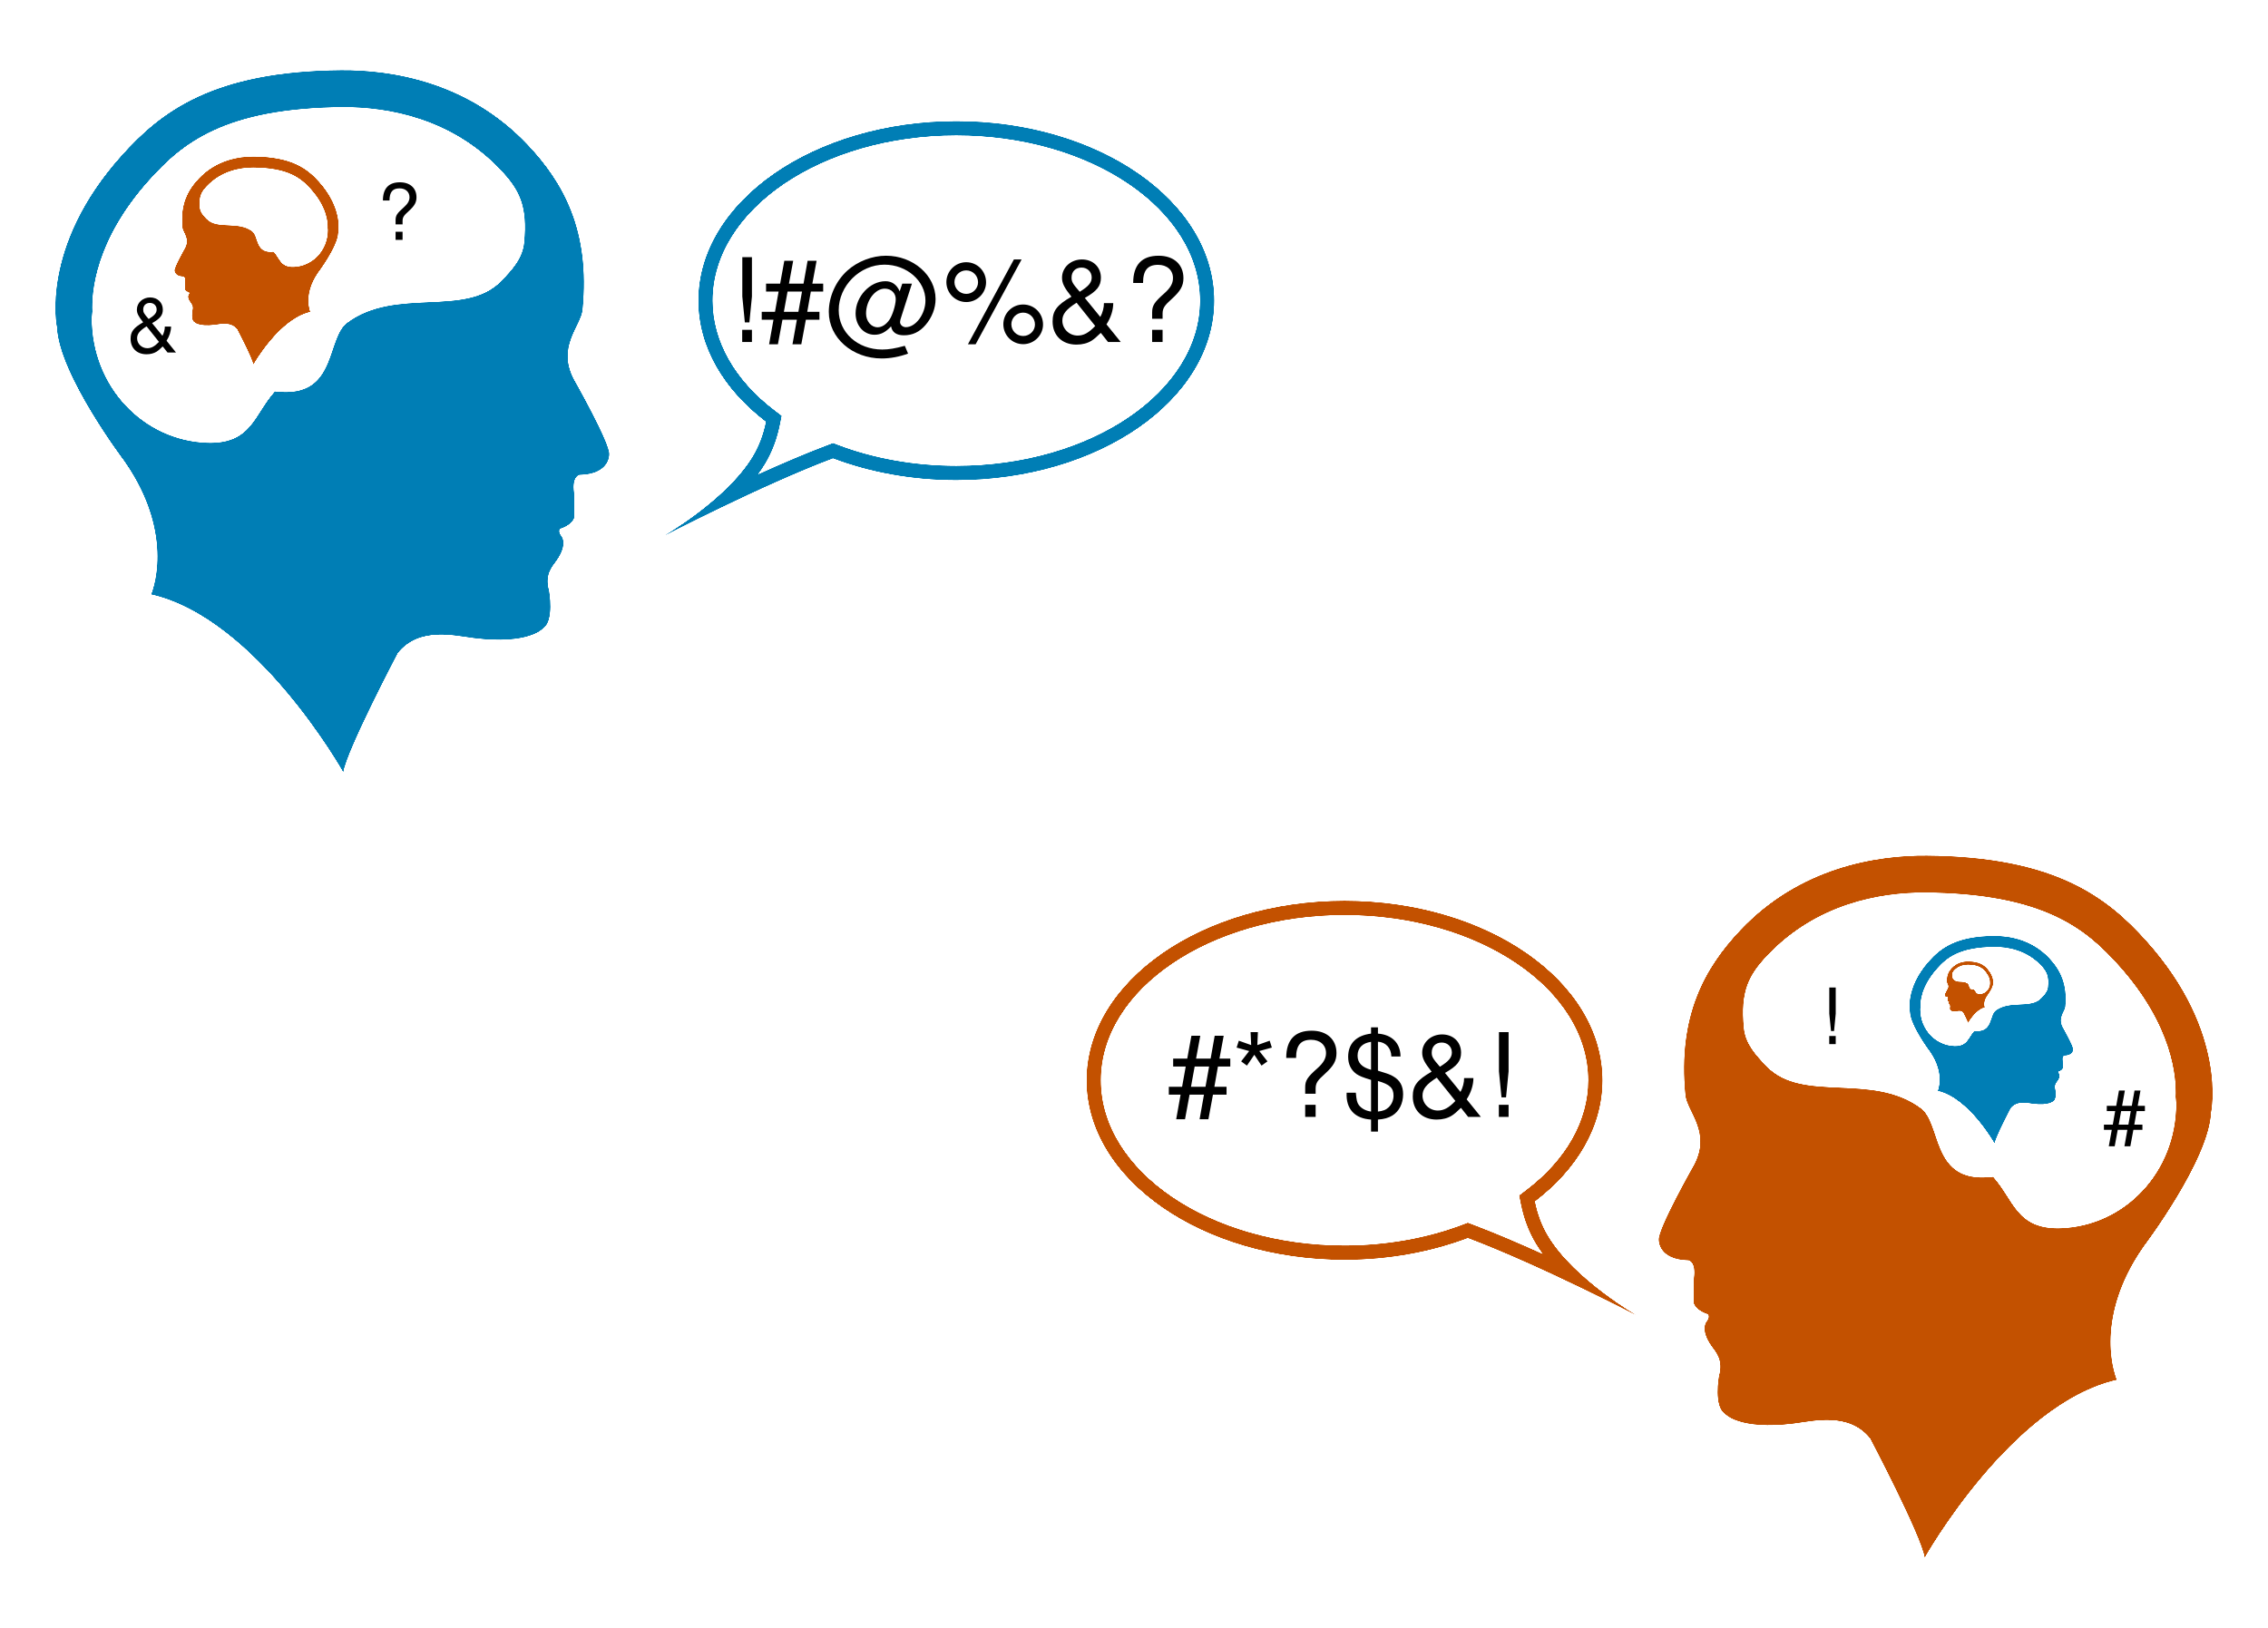
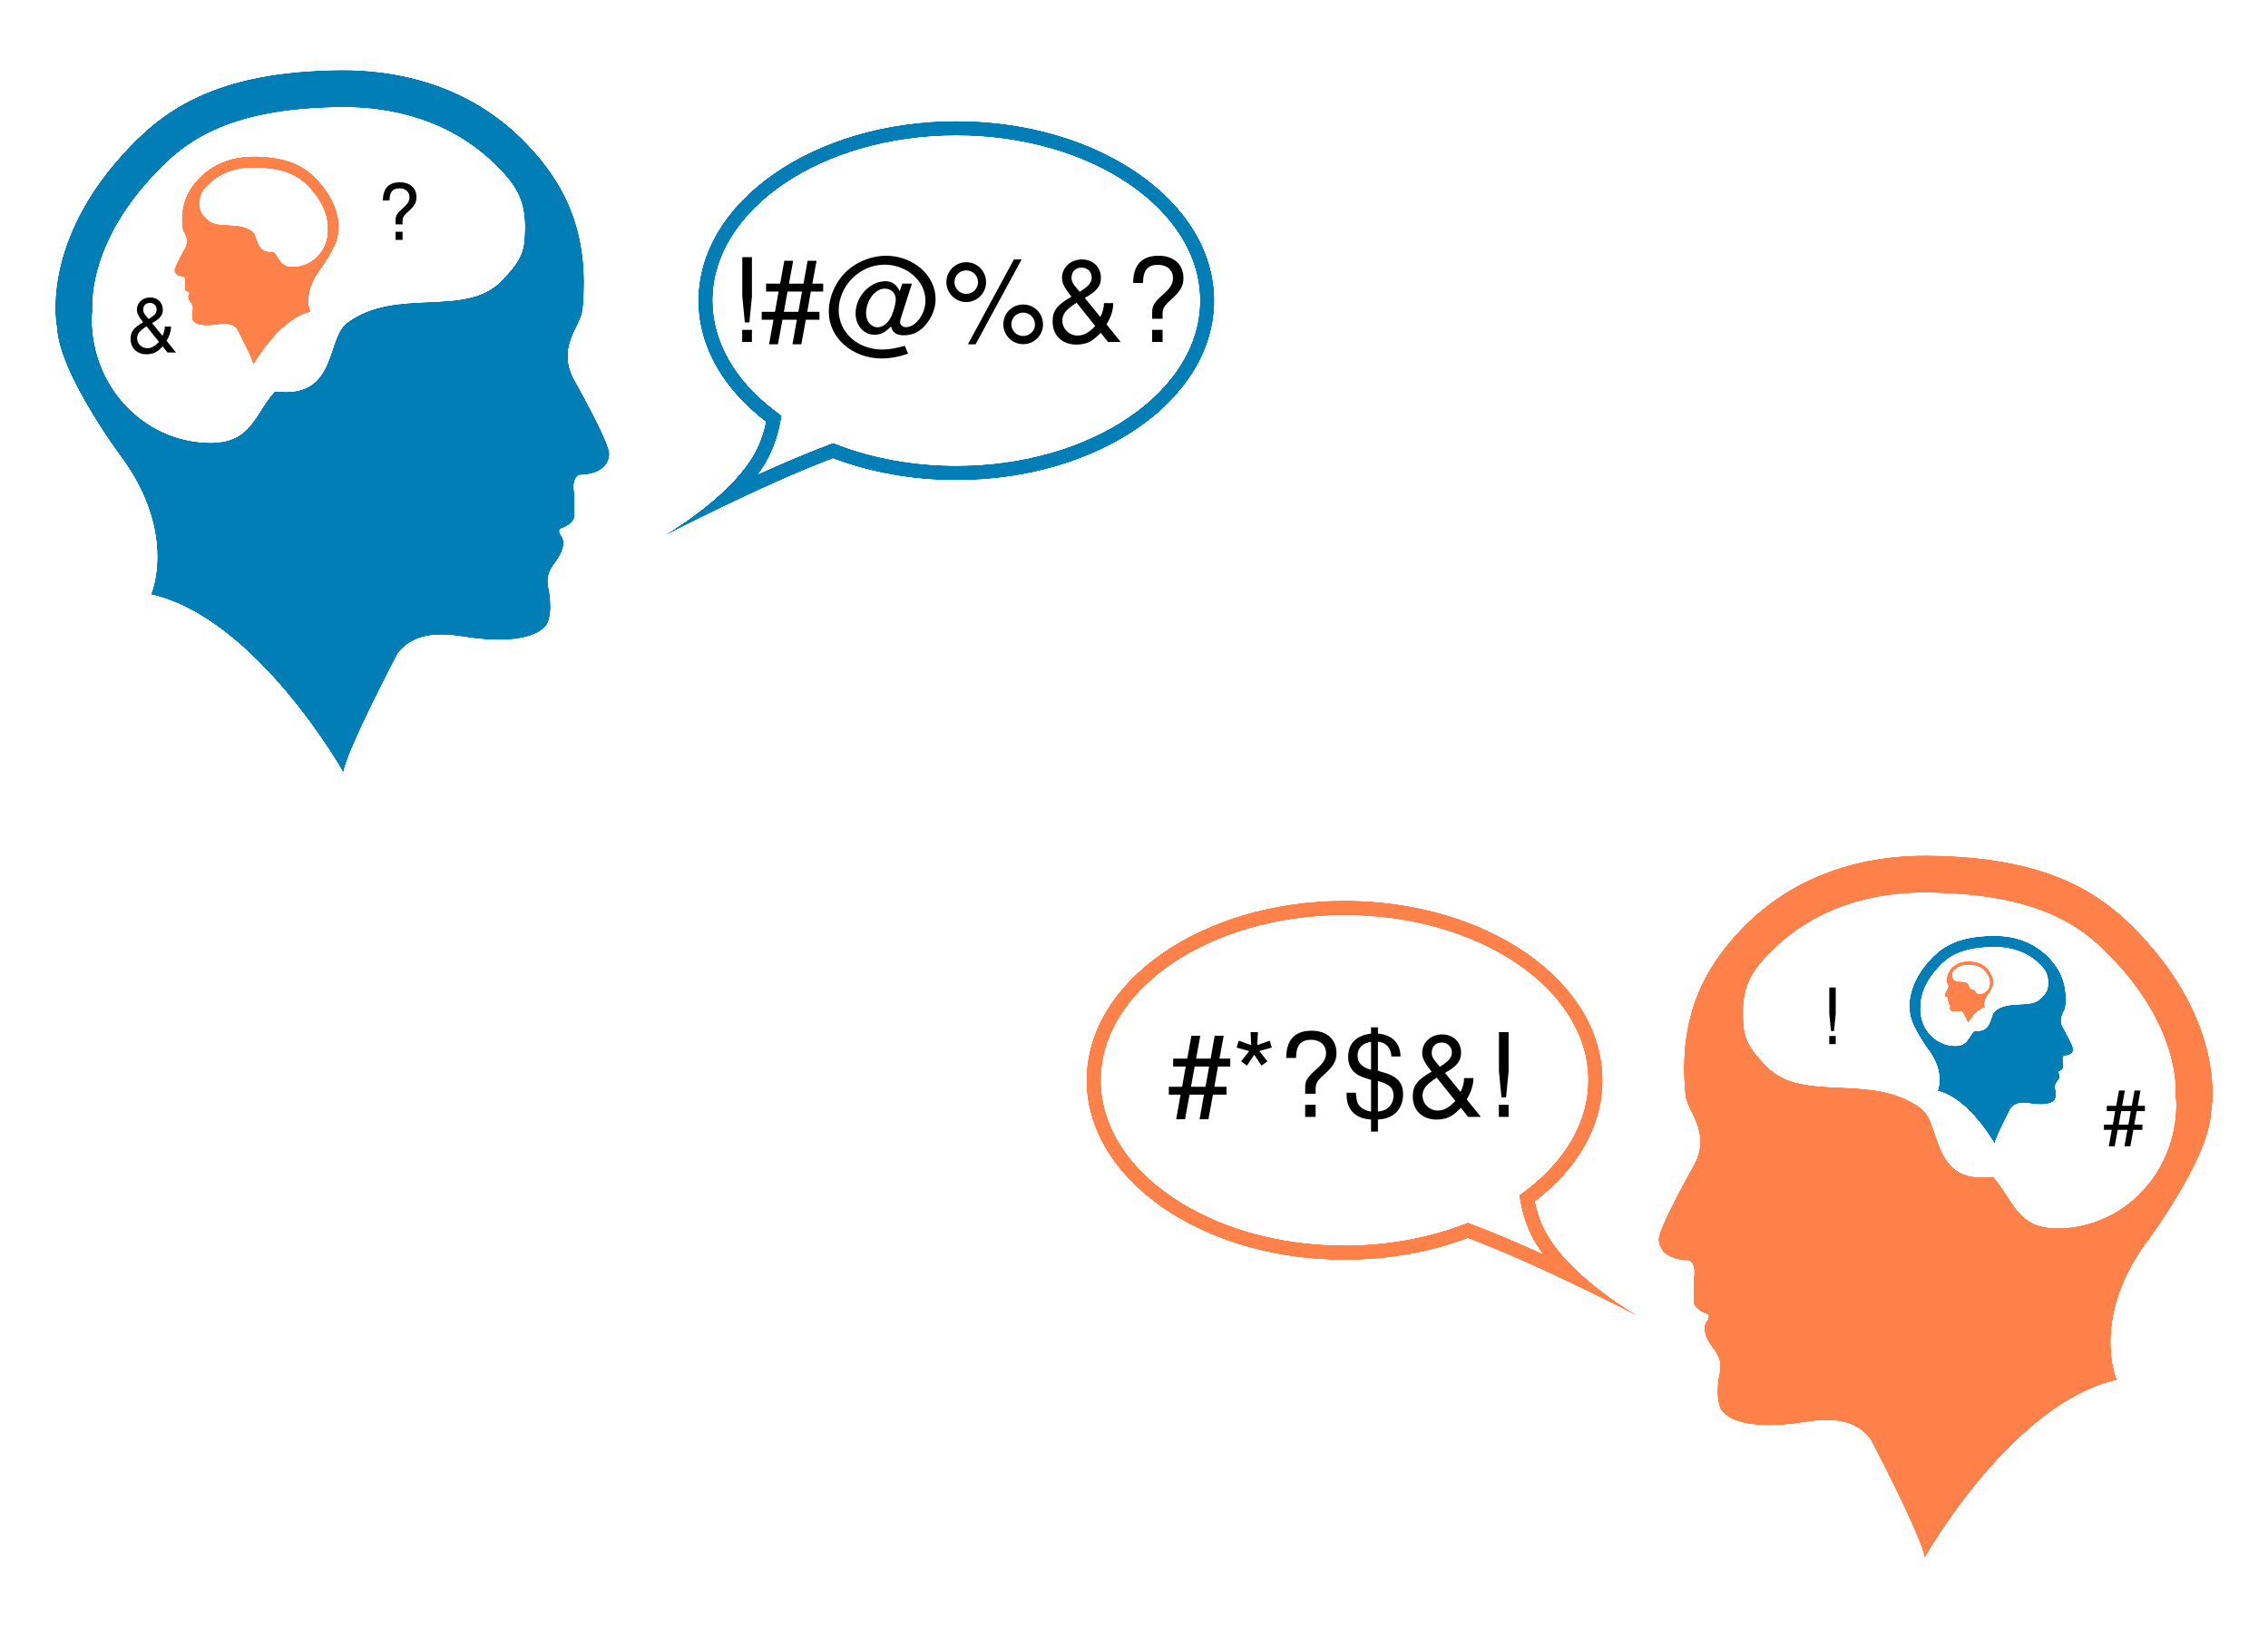
<svg xmlns="http://www.w3.org/2000/svg" width="654.469pt" height="469.861pt" viewBox="0 0 654.469 469.861" version="1.1" id="svg2">
  <defs id="defs4">
    <g id="g6">
      <symbol overflow="visible" id="glyph0-0" style="overflow:visible">
        <path style="stroke:none" d="" id="path9" />
      </symbol>
      <symbol overflow="visible" id="glyph0-1" style="overflow:visible">
        <path style="stroke:none" d="m 10.922,-10.688 c 0,-0.109 -0.094,-0.219 -0.219,-0.219 -0.203,0 -1.156,0.891 -1.641,1.766 -0.438,-1.125 -1.203,-1.781 -2.266,-1.781 -2.812,0 -5.828,3.609 -5.828,7.281 0,2.453 1.438,3.891 3.125,3.891 1.312,0 2.406,-1 2.922,-1.562 L 7.031,-1.281 6.094,2.422 5.875,3.328 C 5.656,4.062 5.281,4.062 4.109,4.094 c -0.266,0 -0.516,0 -0.516,0.469 0,0.172 0.141,0.25 0.328,0.25 0.344,0 0.781,-0.047 1.141,-0.047 l 2.516,0 c 0.375,0 0.797,0.047 1.172,0.047 0.141,0 0.438,0 0.438,-0.469 0,-0.25 -0.188,-0.25 -0.562,-0.25 -1.172,0 -1.234,-0.172 -1.234,-0.375 0,-0.125 0.016,-0.156 0.094,-0.469 z M 7.438,-2.953 C 7.312,-2.531 7.312,-2.484 6.969,-2 c -0.547,0.688 -1.641,1.75 -2.812,1.75 -1.016,0 -1.578,-0.922 -1.578,-2.375 0,-1.359 0.766,-4.141 1.234,-5.188 0.844,-1.734 2.016,-2.625 2.984,-2.625 1.625,0 1.953,2.031 1.953,2.234 0,0.031 -0.078,0.344 -0.094,0.391 z m 0,0" id="path12" />
      </symbol>
      <symbol overflow="visible" id="glyph0-2" style="overflow:visible">
        <path style="stroke:none" d="m 4.828,0.094 c 0,-1.438 -0.469,-2.5 -1.484,-2.5 -0.797,0 -1.188,0.641 -1.188,1.188 C 2.156,-0.672 2.531,0 3.375,0 3.688,0 3.969,-0.094 4.188,-0.328 4.234,-0.375 4.266,-0.375 4.281,-0.375 c 0.062,0 0.062,0.344 0.062,0.469 0,0.828 -0.156,2.438 -1.594,4.047 C 2.484,4.438 2.484,4.484 2.484,4.531 c 0,0.125 0.125,0.25 0.234,0.25 0.203,0 2.109,-1.828 2.109,-4.688 z m 0,0" id="path15" />
      </symbol>
      <symbol overflow="visible" id="glyph0-3" style="overflow:visible">
        <path style="stroke:none" d="M 8.375,-3.141 C 8.281,-2.75 8.234,-2.656 7.906,-2.281 6.891,-0.969 5.844,-0.5 5.078,-0.5 4.266,-0.5 3.5,-1.141 3.5,-2.844 3.5,-4.156 4.234,-6.938 4.781,-8.047 5.5,-9.438 6.609,-10.438 7.656,-10.438 c 1.641,0 1.953,2.031 1.953,2.188 l -0.062,0.344 z m 1.531,-6.156 c -0.312,-0.719 -1.016,-1.625 -2.25,-1.625 -2.703,0 -5.766,3.391 -5.766,7.078 C 1.891,-1.266 3.438,0 5.031,0 6.344,0 7.516,-1.047 7.953,-1.531 L 7.406,0.688 C 7.062,2.062 6.906,2.672 6.016,3.547 5,4.562 4.062,4.562 3.516,4.562 2.781,4.562 2.156,4.516 1.531,4.312 c 0.797,-0.219 1,-0.922 1,-1.188 0,-0.406 -0.297,-0.797 -0.844,-0.797 -0.594,0 -1.234,0.5 -1.234,1.312 C 0.453,4.656 1.469,5.062 3.562,5.062 6.766,5.062 8.422,3 8.75,1.656 L 11.5,-9.438 c 0.078,-0.297 0.078,-0.344 0.078,-0.406 0,-0.344 -0.281,-0.609 -0.656,-0.609 -0.594,0 -0.938,0.484 -1.016,1.156 z m 0,0" id="path18" />
      </symbol>
      <symbol overflow="visible" id="glyph1-0" style="overflow:visible">
        <path style="stroke:none" d="" id="path21" />
      </symbol>
      <symbol overflow="visible" id="glyph1-1" style="overflow:visible">
        <path style="stroke:none" d="M 3.516,-2.297 C 2.781,-1.078 2.094,-0.656 1.094,-0.594 0.875,-0.578 0.703,-0.578 0.703,-0.203 0.703,-0.078 0.812,0 0.953,0 1.328,0 2.25,-0.047 2.625,-0.047 3.219,-0.047 3.891,0 4.469,0 c 0.109,0 0.359,0 0.359,-0.391 0,-0.188 -0.156,-0.203 -0.281,-0.203 -0.484,-0.047 -0.875,-0.219 -0.875,-0.703 0,-0.297 0.125,-0.516 0.391,-0.969 L 5.641,-4.875 l 5.266,0 c 0.016,0.188 0.016,0.344 0.047,0.531 0.062,0.547 0.297,2.688 0.297,3.078 0,0.625 -1.047,0.672 -1.375,0.672 -0.234,0 -0.453,0 -0.453,0.359 C 9.422,0 9.609,0 9.734,0 10.078,0 10.5,-0.047 10.844,-0.047 l 1.172,0 C 13.281,-0.047 14.188,0 14.219,0 c 0.141,0 0.359,0 0.359,-0.391 0,-0.203 -0.188,-0.203 -0.484,-0.203 -1.141,0 -1.156,-0.188 -1.219,-0.812 L 11.609,-14.297 C 11.562,-14.703 11.484,-14.75 11.25,-14.75 c -0.203,0 -0.328,0.047 -0.516,0.359 z m 2.469,-3.172 4.156,-6.953 0.703,6.953 z m 0,0" id="path24" />
      </symbol>
      <symbol overflow="visible" id="glyph1-2" style="overflow:visible">
        <path style="stroke:none" d="m 7.562,-12.703 c 0.188,-0.766 0.266,-0.812 1.078,-0.812 l 2.672,0 c 2.344,0 2.344,1.984 2.344,2.172 0,1.672 -1.672,3.797 -4.406,3.797 l -2.969,0 z M 11.047,-7.375 c 2.25,-0.406 4.297,-1.984 4.297,-3.875 0,-1.625 -1.422,-2.859 -3.75,-2.859 l -6.641,0 c -0.391,0 -0.578,0 -0.578,0.391 0,0.203 0.188,0.203 0.5,0.203 1.266,0 1.266,0.172 1.266,0.406 0,0.031 0,0.156 -0.094,0.469 L 3.266,-1.531 c -0.188,0.719 -0.234,0.938 -1.672,0.938 -0.391,0 -0.609,0 -0.609,0.359 C 0.984,0 1.109,0 1.531,0 l 7.078,0 c 3.172,0 5.609,-2.391 5.609,-4.484 0,-1.688 -1.5,-2.719 -3.172,-2.891 z M 8.125,-0.594 l -2.797,0 c -0.281,0 -0.328,0 -0.453,-0.031 -0.234,-0.016 -0.25,-0.062 -0.25,-0.219 0,-0.141 0.047,-0.266 0.078,-0.453 L 6.156,-7.125 l 3.875,0 c 2.438,0 2.438,2.266 2.438,2.438 0,1.984 -1.797,4.094 -4.344,4.094 z m 0,0" id="path27" />
      </symbol>
      <symbol overflow="visible" id="glyph2-0" style="overflow:visible">
        <path style="stroke:none" d="" id="path30" />
      </symbol>
      <symbol overflow="visible" id="glyph2-1" style="overflow:visible">
        <path style="stroke:none" d="m 9.109,7.266 c 0,-0.031 0,-0.094 -0.094,-0.188 C 7.641,5.688 3.984,1.875 3.984,-7.406 c 0,-9.281 3.609,-13.062 5.062,-14.547 0,-0.031 0.062,-0.094 0.062,-0.188 0,-0.078 -0.094,-0.141 -0.219,-0.141 -0.328,0 -2.844,2.203 -4.312,5.469 -1.484,3.312 -1.906,6.516 -1.906,9.375 0,2.141 0.219,5.766 2,9.609 1.422,3.094 3.859,5.266 4.219,5.266 0.156,0 0.219,-0.062 0.219,-0.172 z m 0,0" id="path33" />
      </symbol>
      <symbol overflow="visible" id="glyph2-2" style="overflow:visible">
        <path style="stroke:none" d="m 7.828,-7.406 c 0,-2.141 -0.219,-5.766 -2,-9.609 -1.422,-3.094 -3.859,-5.266 -4.219,-5.266 -0.094,0 -0.219,0.031 -0.219,0.172 0,0.062 0.031,0.094 0.062,0.156 1.438,1.484 5.062,5.266 5.062,14.516 0,9.281 -3.594,13.062 -5.062,14.547 -0.031,0.062 -0.062,0.094 -0.062,0.156 0,0.141 0.125,0.172 0.219,0.172 0.328,0 2.859,-2.203 4.312,-5.469 1.484,-3.312 1.906,-6.516 1.906,-9.375 z m 0,0" id="path36" />
      </symbol>
      <symbol overflow="visible" id="glyph2-3" style="overflow:visible">
        <path style="stroke:none" d="m 19.125,-9.547 c 0.453,0 0.891,0 0.891,-0.516 0,-0.531 -0.5,-0.531 -1,-0.531 l -16.641,0 c -0.5,0 -1,0 -1,0.531 0,0.516 0.438,0.516 0.891,0.516 z M 19.016,-4.25 c 0.5,0 1,0 1,-0.547 0,-0.5 -0.438,-0.5 -0.891,-0.5 l -16.859,0 c -0.453,0 -0.891,0 -0.891,0.5 0,0.547 0.5,0.547 1,0.547 z m 0,0" id="path39" />
      </symbol>
      <symbol overflow="visible" id="glyph3-0" style="overflow:visible">
        <path style="stroke:none" d="" id="path42" />
      </symbol>
      <symbol overflow="visible" id="glyph3-1" style="overflow:visible">
        <path style="stroke:none" d="m 10.5,-13.156 0,1.281 c 1.844,0 2.047,0 2.047,1.172 l 0,5.828 c 0,2.25 -1.328,4.078 -3.656,4.078 -2.234,0 -2.344,-0.75 -2.344,-2.391 l 0,-10.203 -5.297,0.234 0,1.281 c 1.844,0 2.047,0 2.047,1.172 l 0,7.047 c 0,2.969 2,3.828 5.188,3.828 0.703,0 2.906,0 4.188,-2.406 l 0.031,0 0,2.406 L 17.844,0 l 0,-1.281 c -1.844,0 -2.047,0 -2.047,-1.156 l 0,-10.953 z m 0,0" id="path45" />
      </symbol>
      <symbol overflow="visible" id="glyph3-2" style="overflow:visible">
        <path style="stroke:none" d="m 14.719,-11.281 c 0.188,-0.406 0.312,-0.656 2.203,-0.656 l 0,-1.266 c -1,0.047 -1.125,0.047 -2.344,0.047 -0.797,0 -0.859,0 -2.562,-0.047 l 0,1.266 c 0.031,0 1.438,0 1.438,0.391 0,0.094 -0.094,0.266 -0.125,0.359 l -3.484,7.5 -3.797,-8.25 1.625,0 0,-1.266 c -0.703,0.047 -2.734,0.047 -3.562,0.047 -0.859,0 -2.625,0 -3.391,-0.047 l 0,1.266 1.906,0 L 8.125,0 C 7.969,0.359 7.562,1.219 7.406,1.578 6.781,2.922 5.828,4.969 3.75,4.969 c -0.125,0 -0.484,0 -0.812,-0.172 C 3,4.766 3.891,4.406 3.891,3.266 c 0,-0.969 -0.703,-1.594 -1.594,-1.594 -0.922,0 -1.641,0.625 -1.641,1.625 0,1.406 1.312,2.656 3.094,2.656 2.438,0 4.047,-2.203 4.641,-3.516 z m 0,0" id="path48" />
      </symbol>
      <symbol overflow="visible" id="glyph4-0" style="overflow:visible">
        <path style="stroke:none" d="" id="path51" />
      </symbol>
      <symbol overflow="visible" id="glyph4-1" style="overflow:visible">
        <path style="stroke:none" d="m 3.938,-17.688 c 0,-0.453 0,-0.891 -0.5,-0.891 -0.484,0 -0.484,0.438 -0.484,0.891 l 0,22.984 c 0,0.453 0,0.891 0.484,0.891 0.5,0 0.5,-0.438 0.5,-0.891 z m 0,0" id="path54" />
      </symbol>
    </g>
    <clipPath id="clip1">
      <path d="m 264,326 8,0 0,30.105 -8,0 z m 0,0" id="path57" />
    </clipPath>
    <clipPath id="clip2">
      <path d="m 309,326 7,0 0,30.105 -7,0 z m 0,0" id="path60" />
    </clipPath>
    <filter style="color-interpolation-filters:sRGB" id="filter4267">
      <feColorMatrix type="hueRotate" values="180" result="color1" id="feColorMatrix4269" />
      <feColorMatrix values="-1 0 0 0 1 0 -1 0 0 1 0 0 -1 0 1 -0.21 -0.72 -0.07 2 0 " result="color2" id="feColorMatrix4271" />
    </filter>
    <filter style="color-interpolation-filters:sRGB" id="filter4273">
      <feColorMatrix type="hueRotate" values="180" result="color1" id="feColorMatrix4275" />
      <feColorMatrix values="-1 0 0 0 1 0 -1 0 0 1 0 0 -1 0 1 -0.21 -0.72 -0.07 2 0 " result="color2" id="feColorMatrix4277" />
    </filter>
    <filter style="color-interpolation-filters:sRGB" id="filter4279">
      <feColorMatrix type="hueRotate" values="180" result="color1" id="feColorMatrix4281" />
      <feColorMatrix values="-1 0 0 0 1 0 -1 0 0 1 0 0 -1 0 1 -0.21 -0.72 -0.07 2 0 " result="color2" id="feColorMatrix4283" />
    </filter>
    <filter style="color-interpolation-filters:sRGB" id="filter4285">
      <feColorMatrix type="hueRotate" values="180" result="color1" id="feColorMatrix4287" />
      <feColorMatrix values="-1 0 0 0 1 0 -1 0 0 1 0 0 -1 0 1 -0.21 -0.72 -0.07 2 0 " result="color2" id="feColorMatrix4289" />
    </filter>
    <filter style="color-interpolation-filters:sRGB" id="filter4291">
      <feColorMatrix type="hueRotate" values="180" result="color1" id="feColorMatrix4293" />
      <feColorMatrix values="-1 0 0 0 1 0 -1 0 0 1 0 0 -1 0 1 -0.21 -0.72 -0.07 2 0 " result="color2" id="feColorMatrix4295" />
    </filter>
    <filter style="color-interpolation-filters:sRGB" id="filter4297">
      <feColorMatrix type="hueRotate" values="180" result="color1" id="feColorMatrix4299" />
      <feColorMatrix values="-1 0 0 0 1 0 -1 0 0 1 0 0 -1 0 1 -0.21 -0.72 -0.07 2 0 " result="color2" id="feColorMatrix4301" />
    </filter>
    <filter style="color-interpolation-filters:sRGB" id="filter4303">
      <feColorMatrix type="hueRotate" values="180" result="color1" id="feColorMatrix4305" />
      <feColorMatrix values="-1 0 0 0 1 0 -1 0 0 1 0 0 -1 0 1 -0.21 -0.72 -0.07 2 0 " result="color2" id="feColorMatrix4307" />
    </filter>
    <filter style="color-interpolation-filters:sRGB" id="filter4309">
      <feColorMatrix type="hueRotate" values="180" result="color1" id="feColorMatrix4311" />
      <feColorMatrix values="-1 0 0 0 1 0 -1 0 0 1 0 0 -1 0 1 -0.21 -0.72 -0.07 2 0 " result="color2" id="feColorMatrix4313" />
    </filter>
    <filter style="color-interpolation-filters:sRGB" id="filter4315">
      <feColorMatrix type="hueRotate" values="180" result="color1" id="feColorMatrix4317" />
      <feColorMatrix values="-1 0 0 0 1 0 -1 0 0 1 0 0 -1 0 1 -0.21 -0.72 -0.07 2 0 " result="color2" id="feColorMatrix4319" />
    </filter>
    <filter style="color-interpolation-filters:sRGB" id="filter4321">
      <feColorMatrix type="hueRotate" values="180" result="color1" id="feColorMatrix4323" />
      <feColorMatrix values="-1 0 0 0 1 0 -1 0 0 1 0 0 -1 0 1 -0.21 -0.72 -0.07 2 0 " result="color2" id="feColorMatrix4325" />
    </filter>
    <filter style="color-interpolation-filters:sRGB" id="filter4315-4">
      <feColorMatrix type="hueRotate" values="180" result="color1" id="feColorMatrix4317-9" />
      <feColorMatrix values="-1 0 0 0 1 0 -1 0 0 1 0 0 -1 0 1 -0.21 -0.72 -0.07 2 0 " result="color2" id="feColorMatrix4319-0" />
    </filter>
    <filter style="color-interpolation-filters:sRGB" id="filter4315-7">
      <feColorMatrix type="hueRotate" values="180" result="color1" id="feColorMatrix4317-95" />
      <feColorMatrix values="-1 0 0 0 1 0 -1 0 0 1 0 0 -1 0 1 -0.21 -0.72 -0.07 2 0 " result="color2" id="feColorMatrix4319-8" />
    </filter>
    <filter style="color-interpolation-filters:sRGB" id="filter4309-6">
      <feColorMatrix type="hueRotate" values="180" result="color1" id="feColorMatrix4311-3" />
      <feColorMatrix values="-1 0 0 0 1 0 -1 0 0 1 0 0 -1 0 1 -0.21 -0.72 -0.07 2 0 " result="color2" id="feColorMatrix4313-5" />
    </filter>
    <filter style="color-interpolation-filters:sRGB" id="filter4315-7-8">
      <feColorMatrix type="hueRotate" values="180" result="color1" id="feColorMatrix4317-95-8" />
      <feColorMatrix values="-1 0 0 0 1 0 -1 0 0 1 0 0 -1 0 1 -0.21 -0.72 -0.07 2 0 " result="color2" id="feColorMatrix4319-8-7" />
    </filter>
  </defs>
  <g transform="matrix(1.859646,0,0,1.859646,191.0228,34.96581)" id="g3" style="fill:#0fc8ff;fill-opacity:1;filter:url(#filter4303)">
    <path d="m 45.673,0 c 22.108,0 40.03,12.475 40.03,27.862 0,15.387 -17.922,27.862 -40.03,27.862 -6.931,0 -13.449,-1.227 -19.134,-3.384 C 15.319,56.564 0,64.542 0,64.542 c 0,0 9.989,-5.655 14.107,-12.521 1.052,-1.755 1.668,-3.595 2.021,-5.362 C 9.618,41.704 5.643,35.106 5.643,27.862 5.643,12.475 23.565,0 45.673,0 m 0,2.22 c -20.849,0 -37.811,11.503 -37.811,25.643 0,6.266 3.413,12.314 9.61,17.03 l 1.104,0.841 -0.271,1.36 c -0.445,2.23 -1.217,4.272 -2.294,6.069 -0.341,0.567 -0.717,1.127 -1.12,1.674 3.625,-1.646 7.421,-3.276 10.866,-4.573 l 0.785,-0.296 0.785,0.298 c 5.584,2.119 11.928,3.239 18.346,3.239 20.849,0 37.811,-11.503 37.811,-25.643 C 83.484,13.722 66.522,2.22 45.673,2.22 l 0,0 z" id="path5" style="fill:#0fc8ff;fill-opacity:1" />
  </g>
  <g transform="matrix(-1.12,0,0,1.12,197.2152,20.26307)" id="anne" style="fill:#0fc8ff;fill-opacity:1;filter:url(#filter4309)">
    <g id="g5" style="fill:#0fc8ff;fill-opacity:1">
      <path d="M 144.797,22.048 C 134.671,10.744 121.269,0.246 88.175,0.002 75.245,-0.099 55.509,2.955 40.153,19.198 30.861,29.014 24.001,41.396 25.968,61.655 c 0.423,4.396 6.695,9.478 2.281,17.973 0,0 -9.466,16.66 -9.14,19.437 0,0 -0.17,5.072 7.675,5.23 0,0 1.958,0.249 1.397,4.573 l -0.088,6.296 c 0,0 0.243,1.888 3.678,3.021 0,0 0.648,0.645 -0.323,1.887 0,0 -1.815,2.016 1.297,6.369 1.154,1.596 3.017,3.6 1.875,7.673 0,0 -1.464,7.929 1.635,9.804 0,0 3.529,4.189 17.726,2.441 4.957,-0.608 14.136,-3.008 19.604,3.849 0,0 13.064,24.825 14.054,30.708 0,0 22.311,-39.689 49.505,-45.821 0,0 -6.619,-14.949 6.868,-34.312 0,0 16.897,-22.295 17.403,-34.556 0.006,-0.008 4.469,-20.653 -16.618,-44.179 z m -22.085,73.99 c -11.49,0.383 -12.068,-7.283 -17.458,-13.25 -0.791,0.055 -1.553,0.131 -2.362,0.155 C 89.405,83.33 91.886,69.007 86.631,65.104 74.029,55.739 56.264,63.874 46.99,54.402 43.997,51.348 41.437,48.441 41.044,44.489 40.094,34.911 42.314,30.758 47.06,25.74 59.745,12.333 76.079,9.517 87.566,9.517 c 30.908,0.225 41.687,9.454 50.145,18.879 13.926,15.552 14.79,28.951 14.577,33.783 0.024,0.587 0.146,1.142 0.146,1.742 0.006,17.725 -13.311,31.556 -29.722,32.117 z" id="path7" style="fill:#0fc8ff;fill-opacity:1" />
    </g>
  </g>
-   <g transform="matrix(1.12,0,0,1.12,457.2533,246.9729)" id="bob" style="fill:#ff8d21;fill-opacity:1;filter:url(#filter4315)">
-     <g id="g5-1" style="fill:#ff8d21;fill-opacity:1">
-       <path d="M 144.797,22.048 C 134.671,10.744 121.269,0.246 88.175,0.002 75.245,-0.099 55.509,2.955 40.153,19.198 30.861,29.014 24.001,41.396 25.968,61.655 c 0.423,4.396 6.695,9.478 2.281,17.973 0,0 -9.466,16.66 -9.14,19.437 0,0 -0.17,5.072 7.675,5.23 0,0 1.958,0.249 1.397,4.573 l -0.088,6.296 c 0,0 0.243,1.888 3.678,3.021 0,0 0.648,0.645 -0.323,1.887 0,0 -1.815,2.016 1.297,6.369 1.154,1.596 3.017,3.6 1.875,7.673 0,0 -1.464,7.929 1.635,9.804 0,0 3.529,4.189 17.726,2.441 4.957,-0.608 14.136,-3.008 19.604,3.849 0,0 13.064,24.825 14.054,30.708 0,0 22.311,-39.689 49.505,-45.821 0,0 -6.619,-14.949 6.868,-34.312 0,0 16.897,-22.295 17.403,-34.556 0.006,-0.008 4.469,-20.653 -16.618,-44.179 z m -22.085,73.99 c -11.49,0.383 -12.068,-7.283 -17.458,-13.25 -0.791,0.055 -1.553,0.131 -2.362,0.155 C 89.405,83.33 91.886,69.007 86.631,65.104 74.029,55.739 56.264,63.874 46.99,54.402 43.997,51.348 41.437,48.441 41.044,44.489 40.094,34.911 42.314,30.758 47.06,25.74 59.745,12.333 76.079,9.517 87.566,9.517 c 30.908,0.225 41.687,9.454 50.145,18.879 13.926,15.552 14.79,28.951 14.577,33.783 0.024,0.587 0.146,1.142 0.146,1.742 0.006,17.725 -13.311,31.556 -29.722,32.117 z" id="path7-9" style="fill:#ff8d21;fill-opacity:1" />
+   <g transform="matrix(1.12,0,0,1.12,457.2533,246.9729)" id="bob" style="fill:#f03700;fill-opacity:1;filter:url(#filter4315)">
+     <g id="g5-1" style="fill:#f03700;fill-opacity:1">
+       <path d="M 144.797,22.048 C 134.671,10.744 121.269,0.246 88.175,0.002 75.245,-0.099 55.509,2.955 40.153,19.198 30.861,29.014 24.001,41.396 25.968,61.655 c 0.423,4.396 6.695,9.478 2.281,17.973 0,0 -9.466,16.66 -9.14,19.437 0,0 -0.17,5.072 7.675,5.23 0,0 1.958,0.249 1.397,4.573 l -0.088,6.296 c 0,0 0.243,1.888 3.678,3.021 0,0 0.648,0.645 -0.323,1.887 0,0 -1.815,2.016 1.297,6.369 1.154,1.596 3.017,3.6 1.875,7.673 0,0 -1.464,7.929 1.635,9.804 0,0 3.529,4.189 17.726,2.441 4.957,-0.608 14.136,-3.008 19.604,3.849 0,0 13.064,24.825 14.054,30.708 0,0 22.311,-39.689 49.505,-45.821 0,0 -6.619,-14.949 6.868,-34.312 0,0 16.897,-22.295 17.403,-34.556 0.006,-0.008 4.469,-20.653 -16.618,-44.179 z m -22.085,73.99 c -11.49,0.383 -12.068,-7.283 -17.458,-13.25 -0.791,0.055 -1.553,0.131 -2.362,0.155 C 89.405,83.33 91.886,69.007 86.631,65.104 74.029,55.739 56.264,63.874 46.99,54.402 43.997,51.348 41.437,48.441 41.044,44.489 40.094,34.911 42.314,30.758 47.06,25.74 59.745,12.333 76.079,9.517 87.566,9.517 c 30.908,0.225 41.687,9.454 50.145,18.879 13.926,15.552 14.79,28.951 14.577,33.783 0.024,0.587 0.146,1.142 0.146,1.742 0.006,17.725 -13.311,31.556 -29.722,32.117 z" id="path7-9" style="fill:#f03700;fill-opacity:1" />
    </g>
  </g>
-   <g transform="matrix(-1.859646,0,0,1.859646,472.9243,260.0095)" id="bob_speech" style="fill:#ff8d21;fill-opacity:1;filter:url(#filter4321)">
-     <path d="m 45.673,0 c 22.108,0 40.03,12.475 40.03,27.862 0,15.387 -17.922,27.862 -40.03,27.862 -6.931,0 -13.449,-1.227 -19.134,-3.384 C 15.319,56.564 0,64.542 0,64.542 c 0,0 9.989,-5.655 14.107,-12.521 1.052,-1.755 1.668,-3.595 2.021,-5.362 C 9.618,41.704 5.643,35.106 5.643,27.862 5.643,12.475 23.565,0 45.673,0 m 0,2.22 c -20.849,0 -37.811,11.503 -37.811,25.643 0,6.266 3.413,12.314 9.61,17.03 l 1.104,0.841 -0.271,1.36 c -0.445,2.23 -1.217,4.272 -2.294,6.069 -0.341,0.567 -0.717,1.127 -1.12,1.674 3.625,-1.646 7.421,-3.276 10.866,-4.573 l 0.785,-0.296 0.785,0.298 c 5.584,2.119 11.928,3.239 18.346,3.239 20.849,0 37.811,-11.503 37.811,-25.643 C 83.484,13.722 66.522,2.22 45.673,2.22 l 0,0 z" id="path5-5" style="fill:#ff8d21;fill-opacity:1" />
+   <g transform="matrix(-1.859646,0,0,1.859646,472.9243,260.0095)" id="bob_speech" style="fill:#f03700;fill-opacity:1;filter:url(#filter4321)">
+     <path d="m 45.673,0 c 22.108,0 40.03,12.475 40.03,27.862 0,15.387 -17.922,27.862 -40.03,27.862 -6.931,0 -13.449,-1.227 -19.134,-3.384 C 15.319,56.564 0,64.542 0,64.542 c 0,0 9.989,-5.655 14.107,-12.521 1.052,-1.755 1.668,-3.595 2.021,-5.362 C 9.618,41.704 5.643,35.106 5.643,27.862 5.643,12.475 23.565,0 45.673,0 m 0,2.22 c -20.849,0 -37.811,11.503 -37.811,25.643 0,6.266 3.413,12.314 9.61,17.03 l 1.104,0.841 -0.271,1.36 c -0.445,2.23 -1.217,4.272 -2.294,6.069 -0.341,0.567 -0.717,1.127 -1.12,1.674 3.625,-1.646 7.421,-3.276 10.866,-4.573 l 0.785,-0.296 0.785,0.298 c 5.584,2.119 11.928,3.239 18.346,3.239 20.849,0 37.811,-11.503 37.811,-25.643 C 83.484,13.722 66.522,2.22 45.673,2.22 l 0,0 z" id="path5-5" style="fill:#f03700;fill-opacity:1" />
  </g>
-   <g transform="matrix(0.3318299,0,0,0.3318299,44.03103,45.19227)" id="bob-5" style="fill:#ff8d21;fill-opacity:1;filter:url(#filter4315-7)">
-     <g id="g5-1-2" style="fill:#ff8d21;fill-opacity:1">
-       <path d="M 144.797,22.048 C 134.671,10.744 121.269,0.246 88.175,0.002 75.245,-0.099 55.509,2.955 40.153,19.198 30.861,29.014 24.001,41.396 25.968,61.655 c 0.423,4.396 6.695,9.478 2.281,17.973 0,0 -9.466,16.66 -9.14,19.437 0,0 -0.17,5.072 7.675,5.23 0,0 1.958,0.249 1.397,4.573 l -0.088,6.296 c 0,0 0.243,1.888 3.678,3.021 0,0 0.648,0.645 -0.323,1.887 0,0 -1.815,2.016 1.297,6.369 1.154,1.596 3.017,3.6 1.875,7.673 0,0 -1.464,7.929 1.635,9.804 0,0 3.529,4.189 17.726,2.441 4.957,-0.608 14.136,-3.008 19.604,3.849 0,0 13.064,24.825 14.054,30.708 0,0 22.311,-39.689 49.505,-45.821 0,0 -6.619,-14.949 6.868,-34.312 0,0 16.897,-22.295 17.403,-34.556 0.006,-0.008 4.469,-20.653 -16.618,-44.179 z m -22.085,73.99 c -11.49,0.383 -12.068,-7.283 -17.458,-13.25 -0.791,0.055 -1.553,0.131 -2.362,0.155 C 89.405,83.33 91.886,69.007 86.631,65.104 74.029,55.739 56.264,63.874 46.99,54.402 43.997,51.348 41.437,48.441 41.044,44.489 40.094,34.911 42.314,30.758 47.06,25.74 59.745,12.333 76.079,9.517 87.566,9.517 c 30.908,0.225 41.687,9.454 50.145,18.879 13.926,15.552 14.79,28.951 14.577,33.783 0.024,0.587 0.146,1.142 0.146,1.742 0.006,17.725 -13.311,31.556 -29.722,32.117 z" id="path7-9-5" style="fill:#ff8d21;fill-opacity:1" />
+   <g transform="matrix(0.3318299,0,0,0.3318299,44.03103,45.19227)" id="bob-5" style="fill:#f03700;fill-opacity:1;filter:url(#filter4315-7)">
+     <g id="g5-1-2" style="fill:#f03700;fill-opacity:1">
+       <path d="M 144.797,22.048 C 134.671,10.744 121.269,0.246 88.175,0.002 75.245,-0.099 55.509,2.955 40.153,19.198 30.861,29.014 24.001,41.396 25.968,61.655 c 0.423,4.396 6.695,9.478 2.281,17.973 0,0 -9.466,16.66 -9.14,19.437 0,0 -0.17,5.072 7.675,5.23 0,0 1.958,0.249 1.397,4.573 l -0.088,6.296 c 0,0 0.243,1.888 3.678,3.021 0,0 0.648,0.645 -0.323,1.887 0,0 -1.815,2.016 1.297,6.369 1.154,1.596 3.017,3.6 1.875,7.673 0,0 -1.464,7.929 1.635,9.804 0,0 3.529,4.189 17.726,2.441 4.957,-0.608 14.136,-3.008 19.604,3.849 0,0 13.064,24.825 14.054,30.708 0,0 22.311,-39.689 49.505,-45.821 0,0 -6.619,-14.949 6.868,-34.312 0,0 16.897,-22.295 17.403,-34.556 0.006,-0.008 4.469,-20.653 -16.618,-44.179 z m -22.085,73.99 c -11.49,0.383 -12.068,-7.283 -17.458,-13.25 -0.791,0.055 -1.553,0.131 -2.362,0.155 C 89.405,83.33 91.886,69.007 86.631,65.104 74.029,55.739 56.264,63.874 46.99,54.402 43.997,51.348 41.437,48.441 41.044,44.489 40.094,34.911 42.314,30.758 47.06,25.74 59.745,12.333 76.079,9.517 87.566,9.517 c 30.908,0.225 41.687,9.454 50.145,18.879 13.926,15.552 14.79,28.951 14.577,33.783 0.024,0.587 0.146,1.142 0.146,1.742 0.006,17.725 -13.311,31.556 -29.722,32.117 z" id="path7-9-5" style="fill:#f03700;fill-opacity:1" />
    </g>
  </g>
  <g transform="matrix(-0.3309604,0,0,0.3309604,604.5702,270.1564)" id="anne-3" style="fill:#0fc8ff;fill-opacity:1;filter:url(#filter4309-6)">
    <g id="g5-8" style="fill:#0fc8ff;fill-opacity:1">
      <path d="M 144.797,22.048 C 134.671,10.744 121.269,0.246 88.175,0.002 75.245,-0.099 55.509,2.955 40.153,19.198 30.861,29.014 24.001,41.396 25.968,61.655 c 0.423,4.396 6.695,9.478 2.281,17.973 0,0 -9.466,16.66 -9.14,19.437 0,0 -0.17,5.072 7.675,5.23 0,0 1.958,0.249 1.397,4.573 l -0.088,6.296 c 0,0 0.243,1.888 3.678,3.021 0,0 0.648,0.645 -0.323,1.887 0,0 -1.815,2.016 1.297,6.369 1.154,1.596 3.017,3.6 1.875,7.673 0,0 -1.464,7.929 1.635,9.804 0,0 3.529,4.189 17.726,2.441 4.957,-0.608 14.136,-3.008 19.604,3.849 0,0 13.064,24.825 14.054,30.708 0,0 22.311,-39.689 49.505,-45.821 0,0 -6.619,-14.949 6.868,-34.312 0,0 16.897,-22.295 17.403,-34.556 0.006,-0.008 4.469,-20.653 -16.618,-44.179 z m -22.085,73.99 c -11.49,0.383 -12.068,-7.283 -17.458,-13.25 -0.791,0.055 -1.553,0.131 -2.362,0.155 C 89.405,83.33 91.886,69.007 86.631,65.104 74.029,55.739 56.264,63.874 46.99,54.402 43.997,51.348 41.437,48.441 41.044,44.489 40.094,34.911 42.314,30.758 47.06,25.74 59.745,12.333 76.079,9.517 87.566,9.517 c 30.908,0.225 41.687,9.454 50.145,18.879 13.926,15.552 14.79,28.951 14.577,33.783 0.024,0.587 0.146,1.142 0.146,1.742 0.006,17.725 -13.311,31.556 -29.722,32.117 z" id="path7-8" style="fill:#0fc8ff;fill-opacity:1" />
    </g>
  </g>
-   <g transform="matrix(0.09805584,0,0,0.09805584,559.3043,277.523)" id="bob-5-2" style="fill:#ff8d21;fill-opacity:1;filter:url(#filter4315-7-8)">
-     <g id="g5-1-2-7" style="fill:#ff8d21;fill-opacity:1">
-       <path d="M 144.797,22.048 C 134.671,10.744 121.269,0.246 88.175,0.002 75.245,-0.099 55.509,2.955 40.153,19.198 30.861,29.014 24.001,41.396 25.968,61.655 c 0.423,4.396 6.695,9.478 2.281,17.973 0,0 -9.466,16.66 -9.14,19.437 0,0 -0.17,5.072 7.675,5.23 0,0 1.958,0.249 1.397,4.573 l -0.088,6.296 c 0,0 0.243,1.888 3.678,3.021 0,0 0.648,0.645 -0.323,1.887 0,0 -1.815,2.016 1.297,6.369 1.154,1.596 3.017,3.6 1.875,7.673 0,0 -1.464,7.929 1.635,9.804 0,0 3.529,4.189 17.726,2.441 4.957,-0.608 14.136,-3.008 19.604,3.849 0,0 13.064,24.825 14.054,30.708 0,0 22.311,-39.689 49.505,-45.821 0,0 -6.619,-14.949 6.868,-34.312 0,0 16.897,-22.295 17.403,-34.556 0.006,-0.008 4.469,-20.653 -16.618,-44.179 z m -22.085,73.99 c -11.49,0.383 -12.068,-7.283 -17.458,-13.25 -0.791,0.055 -1.553,0.131 -2.362,0.155 C 89.405,83.33 91.886,69.007 86.631,65.104 74.029,55.739 56.264,63.874 46.99,54.402 43.997,51.348 41.437,48.441 41.044,44.489 40.094,34.911 42.314,30.758 47.06,25.74 59.745,12.333 76.079,9.517 87.566,9.517 c 30.908,0.225 41.687,9.454 50.145,18.879 13.926,15.552 14.79,28.951 14.577,33.783 0.024,0.587 0.146,1.142 0.146,1.742 0.006,17.725 -13.311,31.556 -29.722,32.117 z" id="path7-9-5-6" style="fill:#ff8d21;fill-opacity:1" />
+   <g transform="matrix(0.09805584,0,0,0.09805584,559.3043,277.523)" id="bob-5-2" style="fill:#f03700;fill-opacity:1;filter:url(#filter4315-7-8)">
+     <g id="g5-1-2-7" style="fill:#f03700;fill-opacity:1">
+       <path d="M 144.797,22.048 C 134.671,10.744 121.269,0.246 88.175,0.002 75.245,-0.099 55.509,2.955 40.153,19.198 30.861,29.014 24.001,41.396 25.968,61.655 c 0.423,4.396 6.695,9.478 2.281,17.973 0,0 -9.466,16.66 -9.14,19.437 0,0 -0.17,5.072 7.675,5.23 0,0 1.958,0.249 1.397,4.573 l -0.088,6.296 c 0,0 0.243,1.888 3.678,3.021 0,0 0.648,0.645 -0.323,1.887 0,0 -1.815,2.016 1.297,6.369 1.154,1.596 3.017,3.6 1.875,7.673 0,0 -1.464,7.929 1.635,9.804 0,0 3.529,4.189 17.726,2.441 4.957,-0.608 14.136,-3.008 19.604,3.849 0,0 13.064,24.825 14.054,30.708 0,0 22.311,-39.689 49.505,-45.821 0,0 -6.619,-14.949 6.868,-34.312 0,0 16.897,-22.295 17.403,-34.556 0.006,-0.008 4.469,-20.653 -16.618,-44.179 z m -22.085,73.99 c -11.49,0.383 -12.068,-7.283 -17.458,-13.25 -0.791,0.055 -1.553,0.131 -2.362,0.155 C 89.405,83.33 91.886,69.007 86.631,65.104 74.029,55.739 56.264,63.874 46.99,54.402 43.997,51.348 41.437,48.441 41.044,44.489 40.094,34.911 42.314,30.758 47.06,25.74 59.745,12.333 76.079,9.517 87.566,9.517 c 30.908,0.225 41.687,9.454 50.145,18.879 13.926,15.552 14.79,28.951 14.577,33.783 0.024,0.587 0.146,1.142 0.146,1.742 0.006,17.725 -13.311,31.556 -29.722,32.117 z" id="path7-9-5-6" style="fill:#f03700;fill-opacity:1" />
    </g>
  </g>
  <text xml:space="preserve" style="font-style:normal;font-variant:normal;font-weight:normal;font-stretch:normal;font-size:33.6px;line-height:125%;font-family:Helvetica;-inkscape-font-specification:'Helvetica, Normal';text-align:start;letter-spacing:0px;word-spacing:0px;writing-mode:lr-tb;text-anchor:start;fill:black;fill-opacity:1;stroke:none;stroke-width:1px;stroke-linecap:butt;stroke-linejoin:miter;stroke-opacity:1" x="210.001" y="98.701" id="text4482">
    <tspan id="tspan5677" x="210.001" y="98.701">!#@%&amp;?</tspan>
  </text>
  <text xml:space="preserve" style="font-style:normal;font-variant:normal;font-weight:normal;font-stretch:normal;font-size:22.4px;line-height:125%;font-family:Helvetica;-inkscape-font-specification:'Helvetica, Normal';text-align:start;letter-spacing:0px;word-spacing:0px;writing-mode:lr-tb;text-anchor:start;fill:black;fill-opacity:1;stroke:none;stroke-width:1px;stroke-linecap:butt;stroke-linejoin:miter;stroke-opacity:1" x="108.778" y="69.225" id="text4482-9-5">
    <tspan y="69.225" x="108.778" id="tspan4516-3">?</tspan>
  </text>
  <text xml:space="preserve" style="font-style:normal;font-variant:normal;font-weight:normal;font-stretch:normal;font-size:22.4px;line-height:125%;font-family:Helvetica;-inkscape-font-specification:'Helvetica, Normal';text-align:start;letter-spacing:0px;word-spacing:0px;writing-mode:lr-tb;text-anchor:start;fill:black;fill-opacity:1;stroke:none;stroke-width:1px;stroke-linecap:butt;stroke-linejoin:miter;stroke-opacity:1" x="525.073" y="301.364" id="text4482-7">
    <tspan id="tspan4484-3" x="525.073" y="301.364">!</tspan>
  </text>
  <text xml:space="preserve" style="font-style:normal;font-variant:normal;font-weight:normal;font-stretch:normal;font-size:22.4px;line-height:125%;font-family:Helvetica;-inkscape-font-specification:'Helvetica, Normal';text-align:start;letter-spacing:0px;word-spacing:0px;writing-mode:lr-tb;text-anchor:start;fill:black;fill-opacity:1;stroke:none;stroke-width:1px;stroke-linecap:butt;stroke-linejoin:miter;stroke-opacity:1" x="606.807" y="330.404" id="text4482-7-9">
    <tspan id="tspan4572" x="606.807" y="330.404">#</tspan>
  </text>
  <text xml:space="preserve" style="font-style:normal;font-variant:normal;font-weight:normal;font-stretch:normal;font-size:22.4px;line-height:125%;font-family:Helvetica;-inkscape-font-specification:'Helvetica, Normal';text-align:start;letter-spacing:0px;word-spacing:0px;writing-mode:lr-tb;text-anchor:start;fill:black;fill-opacity:1;stroke:none;stroke-width:1px;stroke-linecap:butt;stroke-linejoin:miter;stroke-opacity:1" x="36.514" y="101.745" id="text4482-7-9-5">
    <tspan id="tspan4592" x="36.514" y="101.745">&amp;</tspan>
  </text>
  <text xml:space="preserve" style="font-style:normal;font-variant:normal;font-weight:normal;font-stretch:normal;font-size:33.6px;line-height:125%;font-family:Helvetica;-inkscape-font-specification:'Helvetica, Normal';text-align:start;letter-spacing:0px;word-spacing:0px;writing-mode:lr-tb;text-anchor:start;fill:black;fill-opacity:1;stroke:none;stroke-width:1px;stroke-linecap:butt;stroke-linejoin:miter;stroke-opacity:1" x="336.816" y="322.394" id="text4482-5">
    <tspan id="tspan5677-6" x="336.816" y="322.394">#*?$&amp;!</tspan>
  </text>
</svg>
